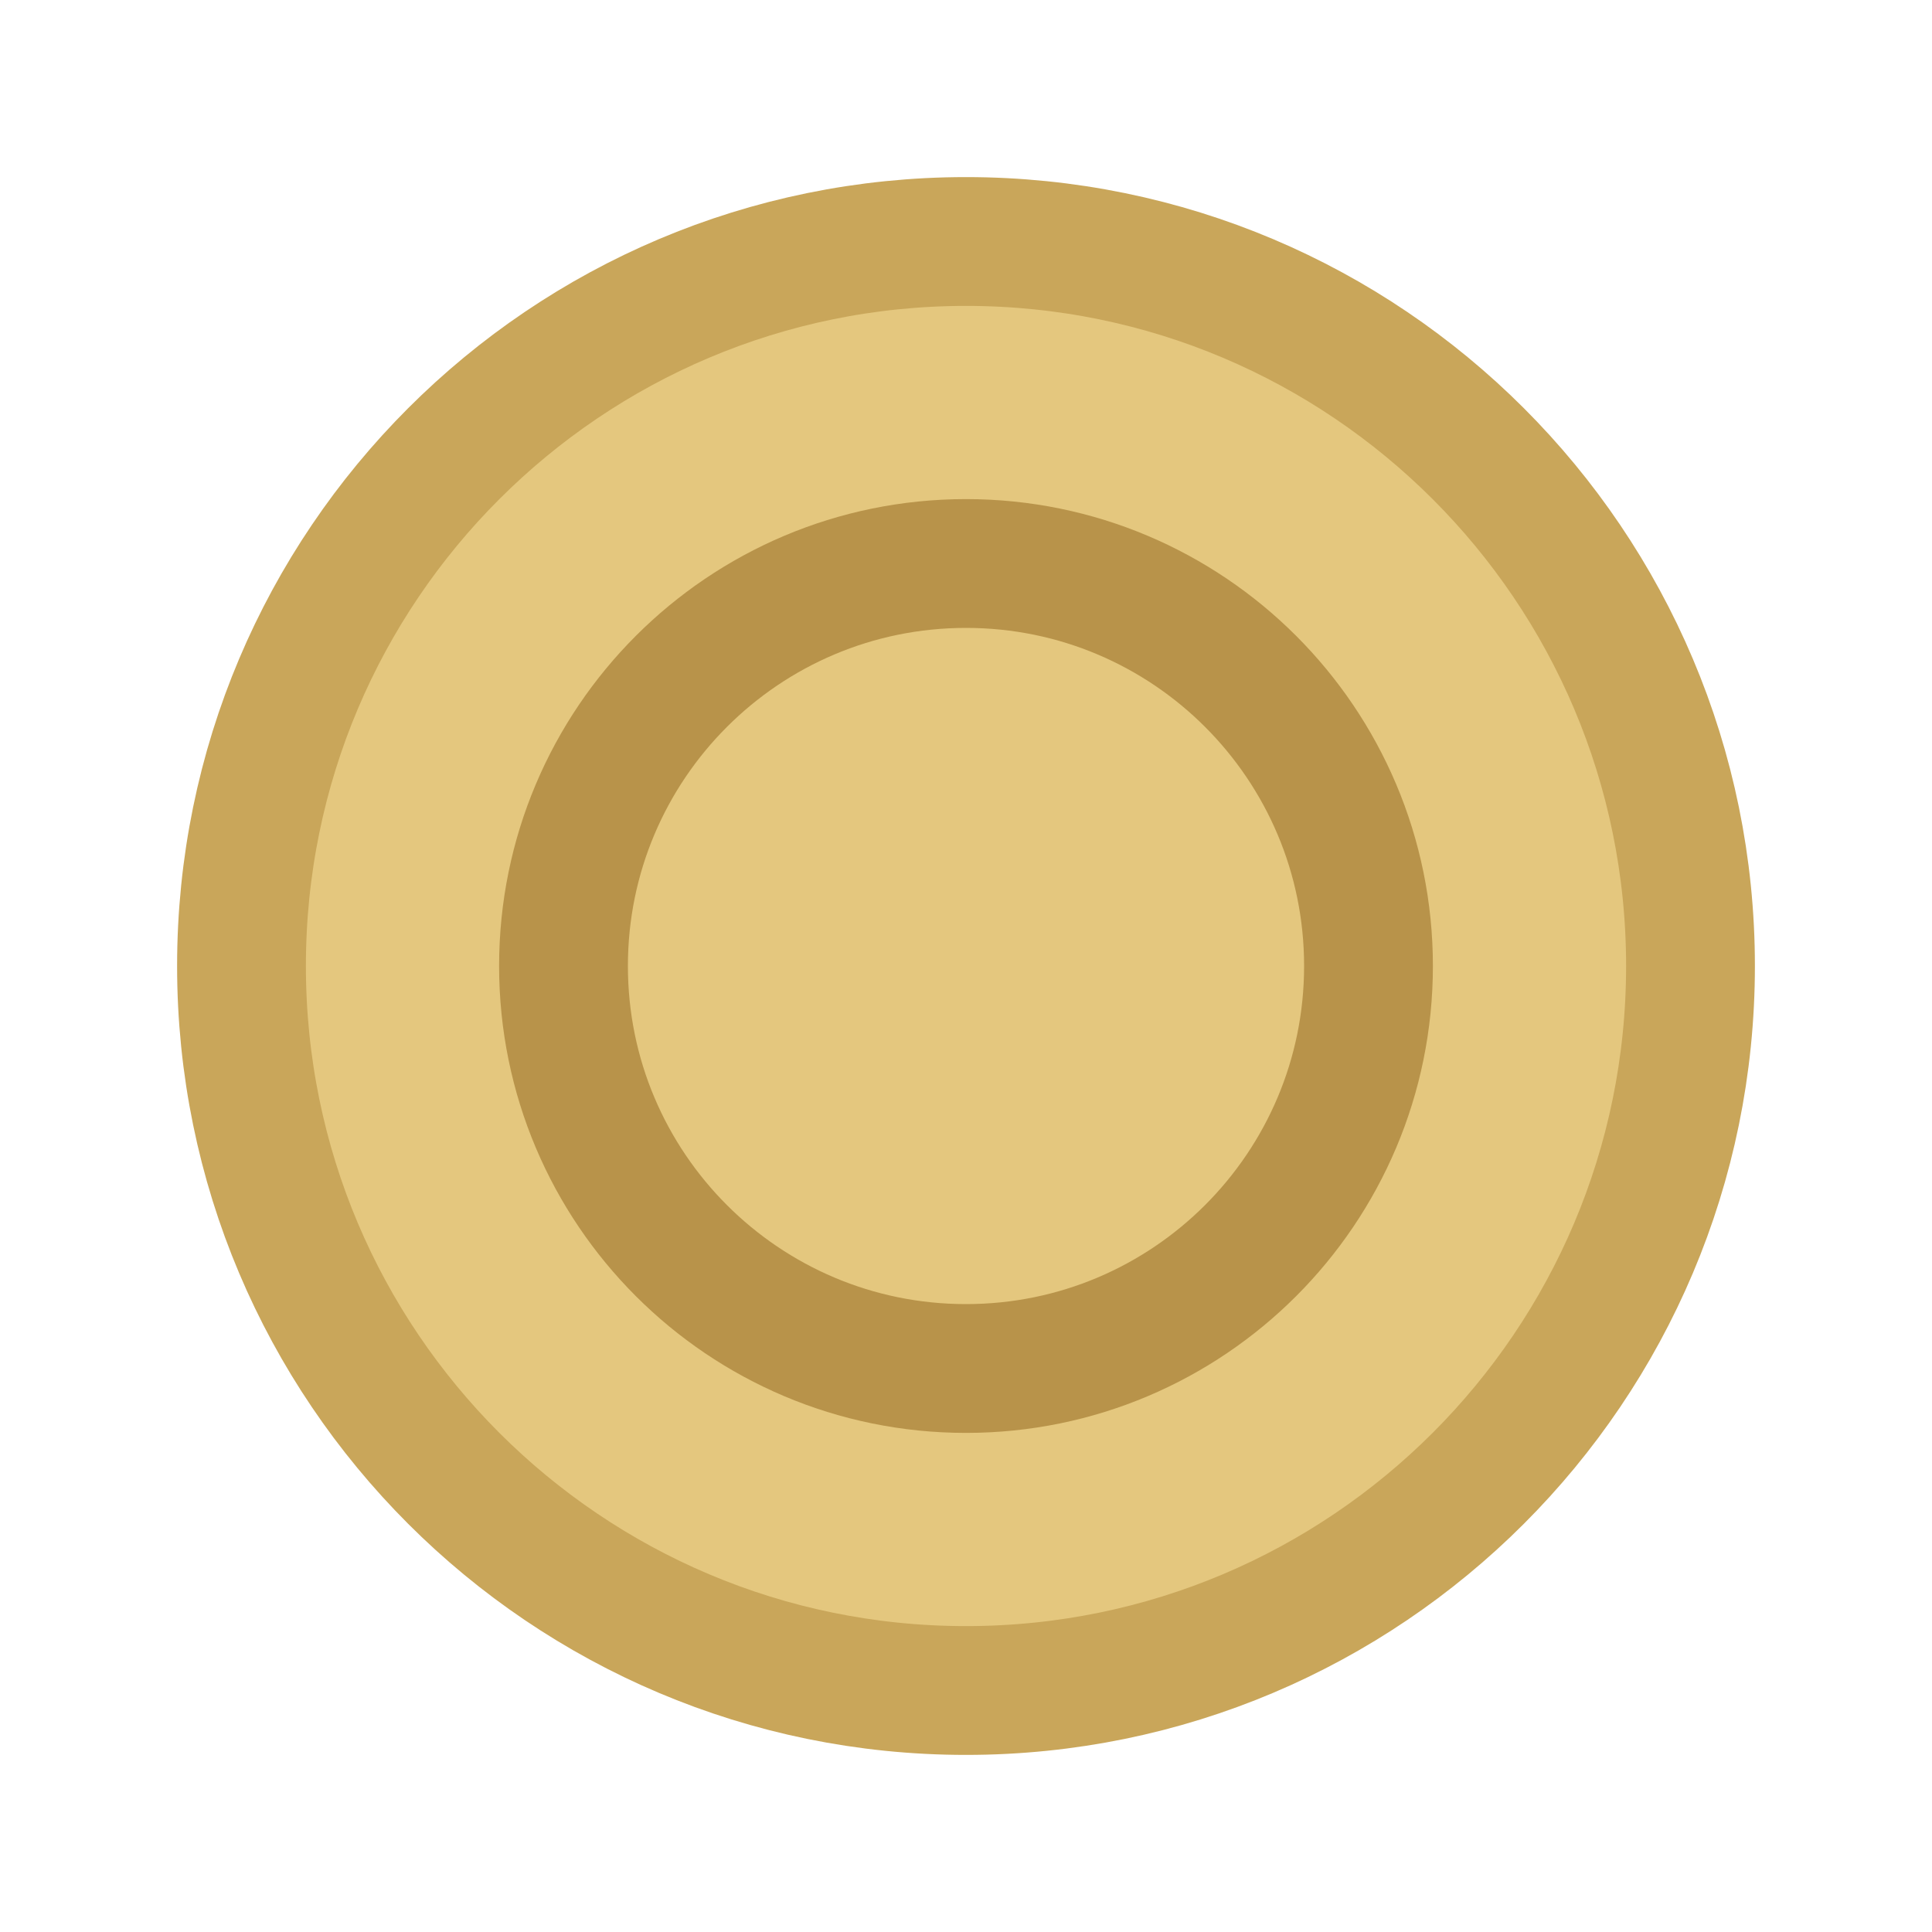
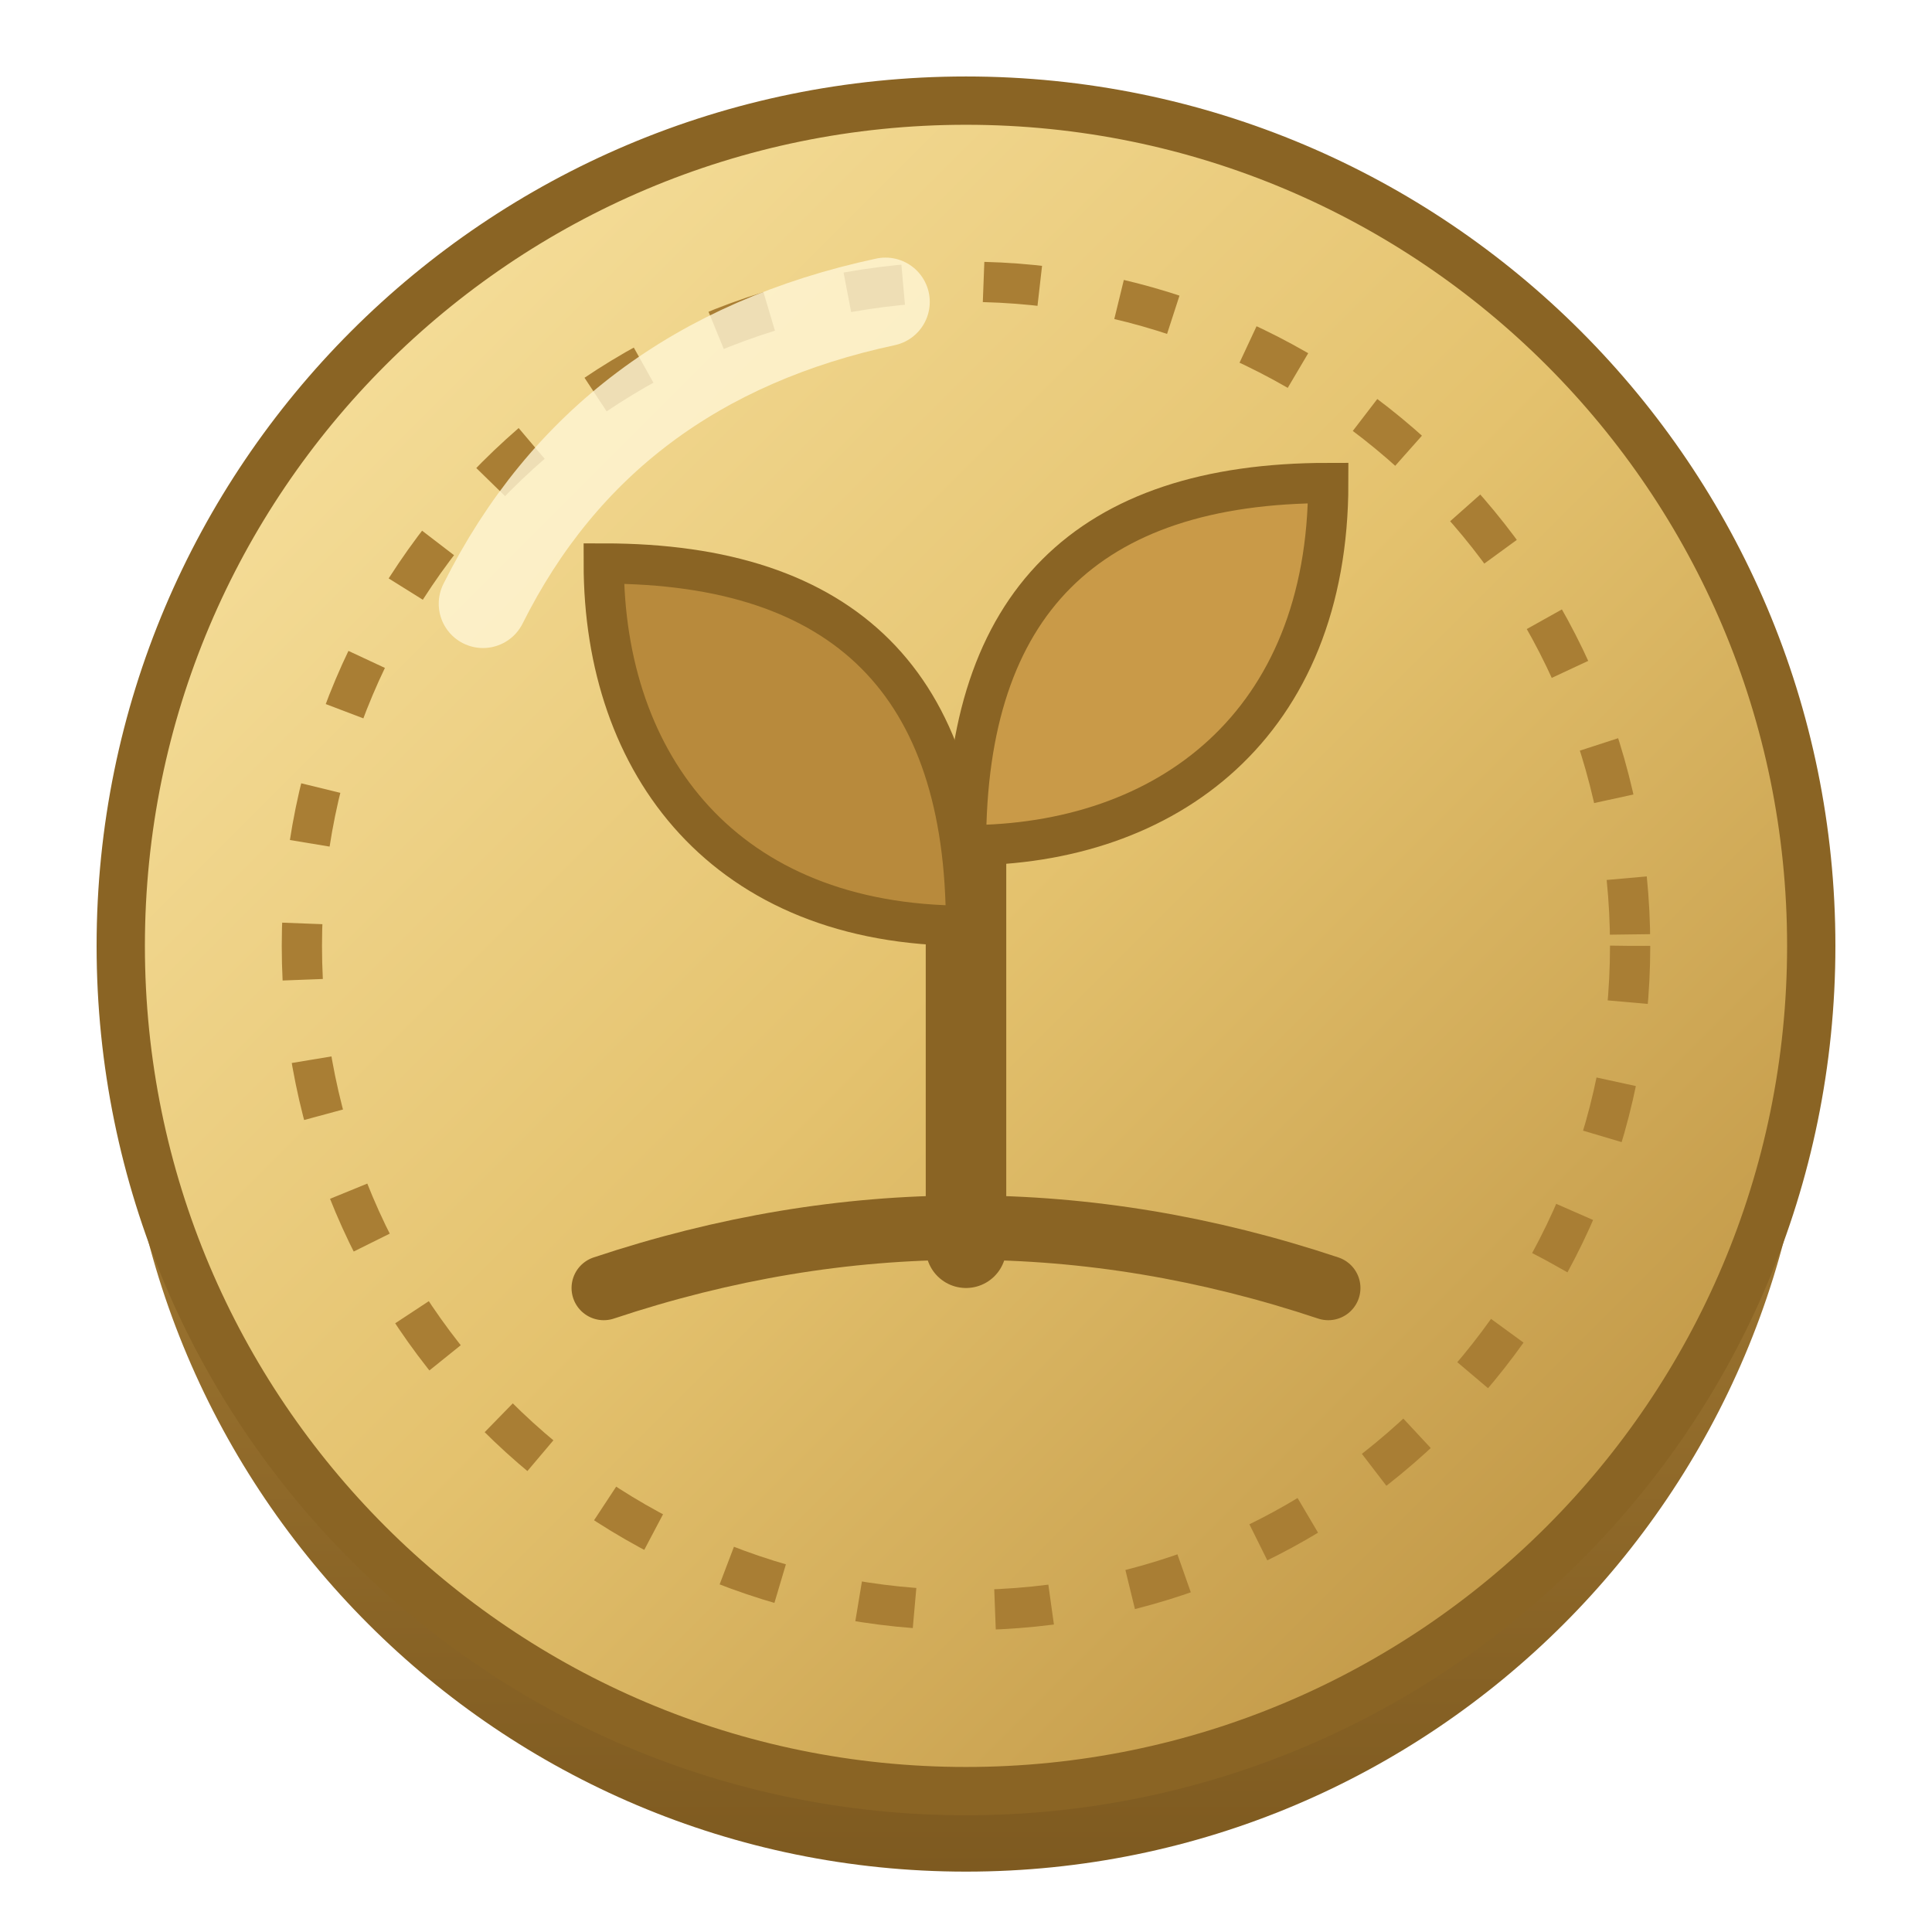
- <svg xmlns="http://www.w3.org/2000/svg" viewBox="0 0 24 24" width="64" height="64">
-   <circle cx="12" cy="12" r="9" fill="#E4C77E" />
-   <circle cx="12" cy="12" r="9" fill="none" stroke="#C9A65A" stroke-width="1.6" />
-   <circle cx="12" cy="12" r="5" fill="none" stroke="#B8934A" stroke-width="1.6" />
+ <svg xmlns="http://www.w3.org/2000/svg" viewBox="0 0 48 48" width="64" height="64">
+   <defs>
+     <linearGradient id="gFace" x1="0" y1="0" x2="1" y2="1">
+       <stop offset="0" stop-color="#FBE7A8" />
+       <stop offset=".5" stop-color="#E4C26E" />
+       <stop offset="1" stop-color="#B68A3A" />
+     </linearGradient>
+     <linearGradient id="gEdge" x1="0" y1="0" x2="0" y2="1">
+       <stop offset="0" stop-color="#C99C48" />
+       <stop offset="1" stop-color="#7E5A20" />
+     </linearGradient>
+   </defs>
+   <circle cx="24" cy="25.5" r="21" fill="url(#gEdge)" />
+   <circle cx="24" cy="23.5" r="21" fill="url(#gFace)" stroke="#8A6424" stroke-width="1.2" />
+   <circle cx="24" cy="23.5" r="16.5" fill="none" stroke="#A97E34" stroke-width="1" stroke-dasharray="1.4 2" />
+   <path d="M15 32 Q24 29 33 32" stroke="#8A6424" stroke-width="1.6" stroke-linecap="round" fill="none" />
+   <path d="M24 31 V20" stroke="#8A6424" stroke-width="2" stroke-linecap="round" />
+   <path d="M24 23 C18 23 15 19 15 14 C21 14 24 17 24 23Z" fill="#B88A3C" stroke="#8A6424" stroke-width="1" />
+   <path d="M24 21 C29 21 33 18 33 12 C27 12 24 15 24 21Z" fill="#C99A48" stroke="#8A6424" stroke-width="1" />
+   <path d="M12 15 Q15 9 22 7.5" stroke="#FFF6D6" stroke-width="2.2" stroke-linecap="round" fill="none" opacity=".8" />
</svg>
